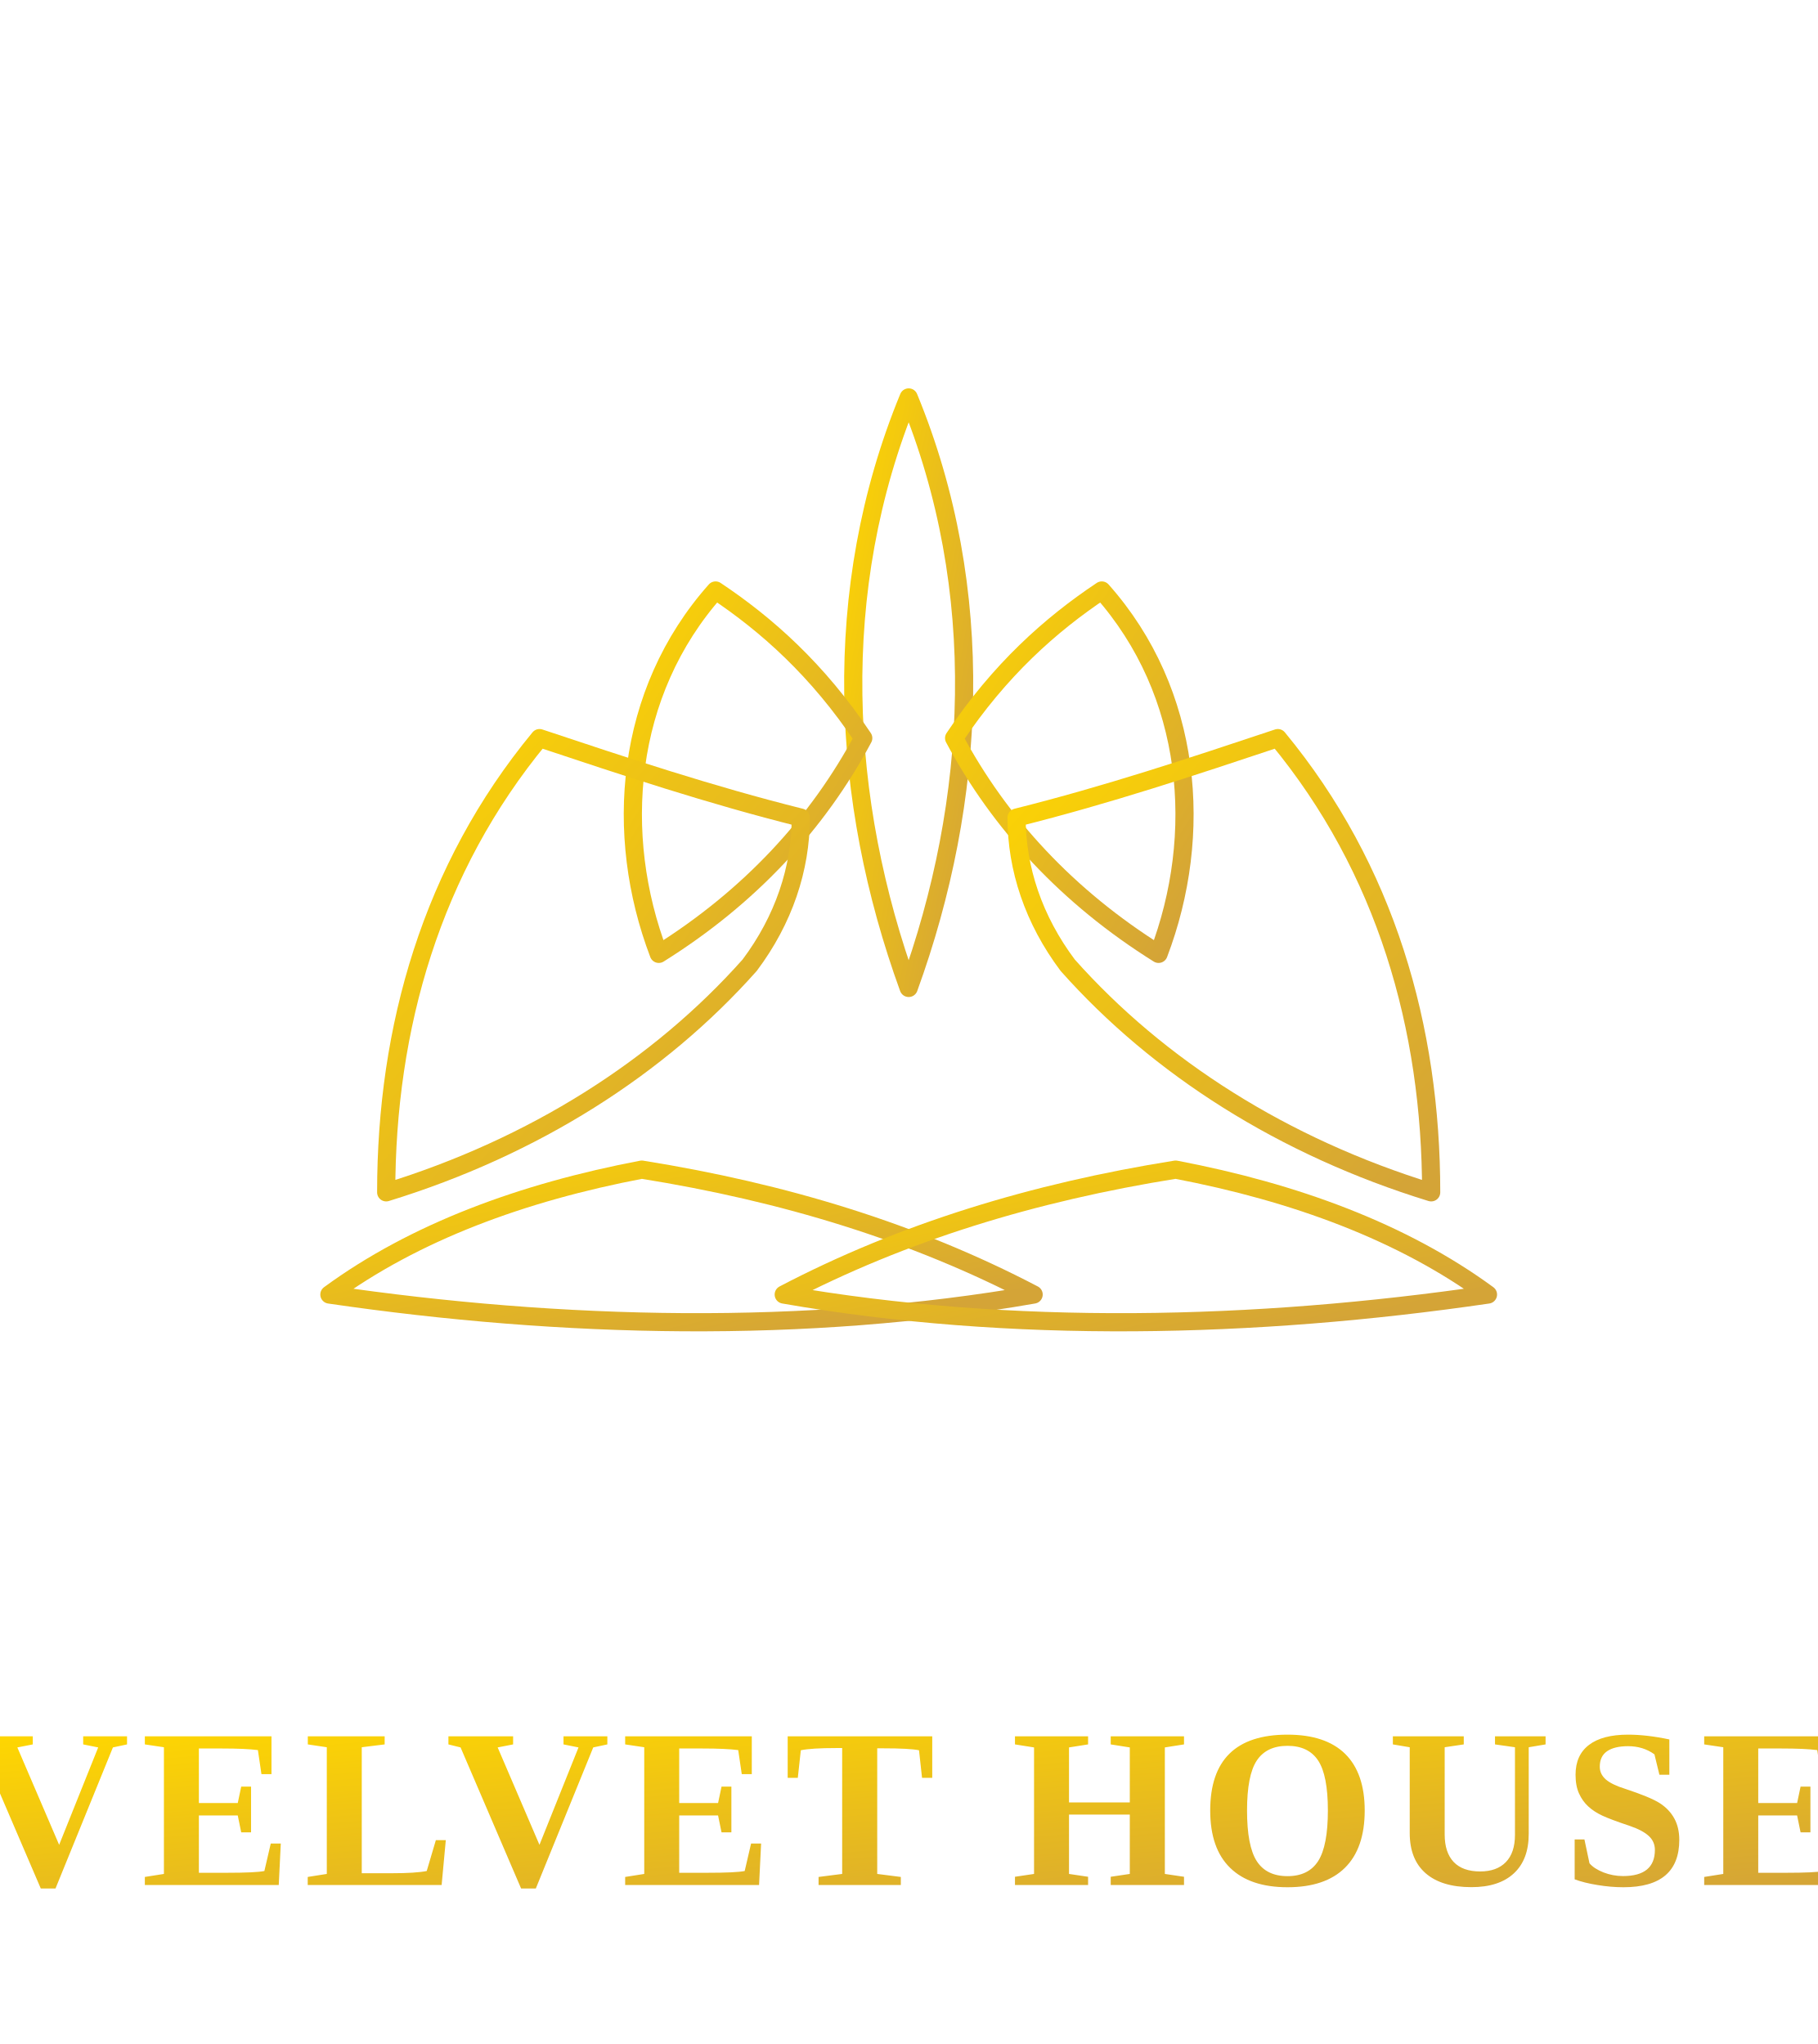
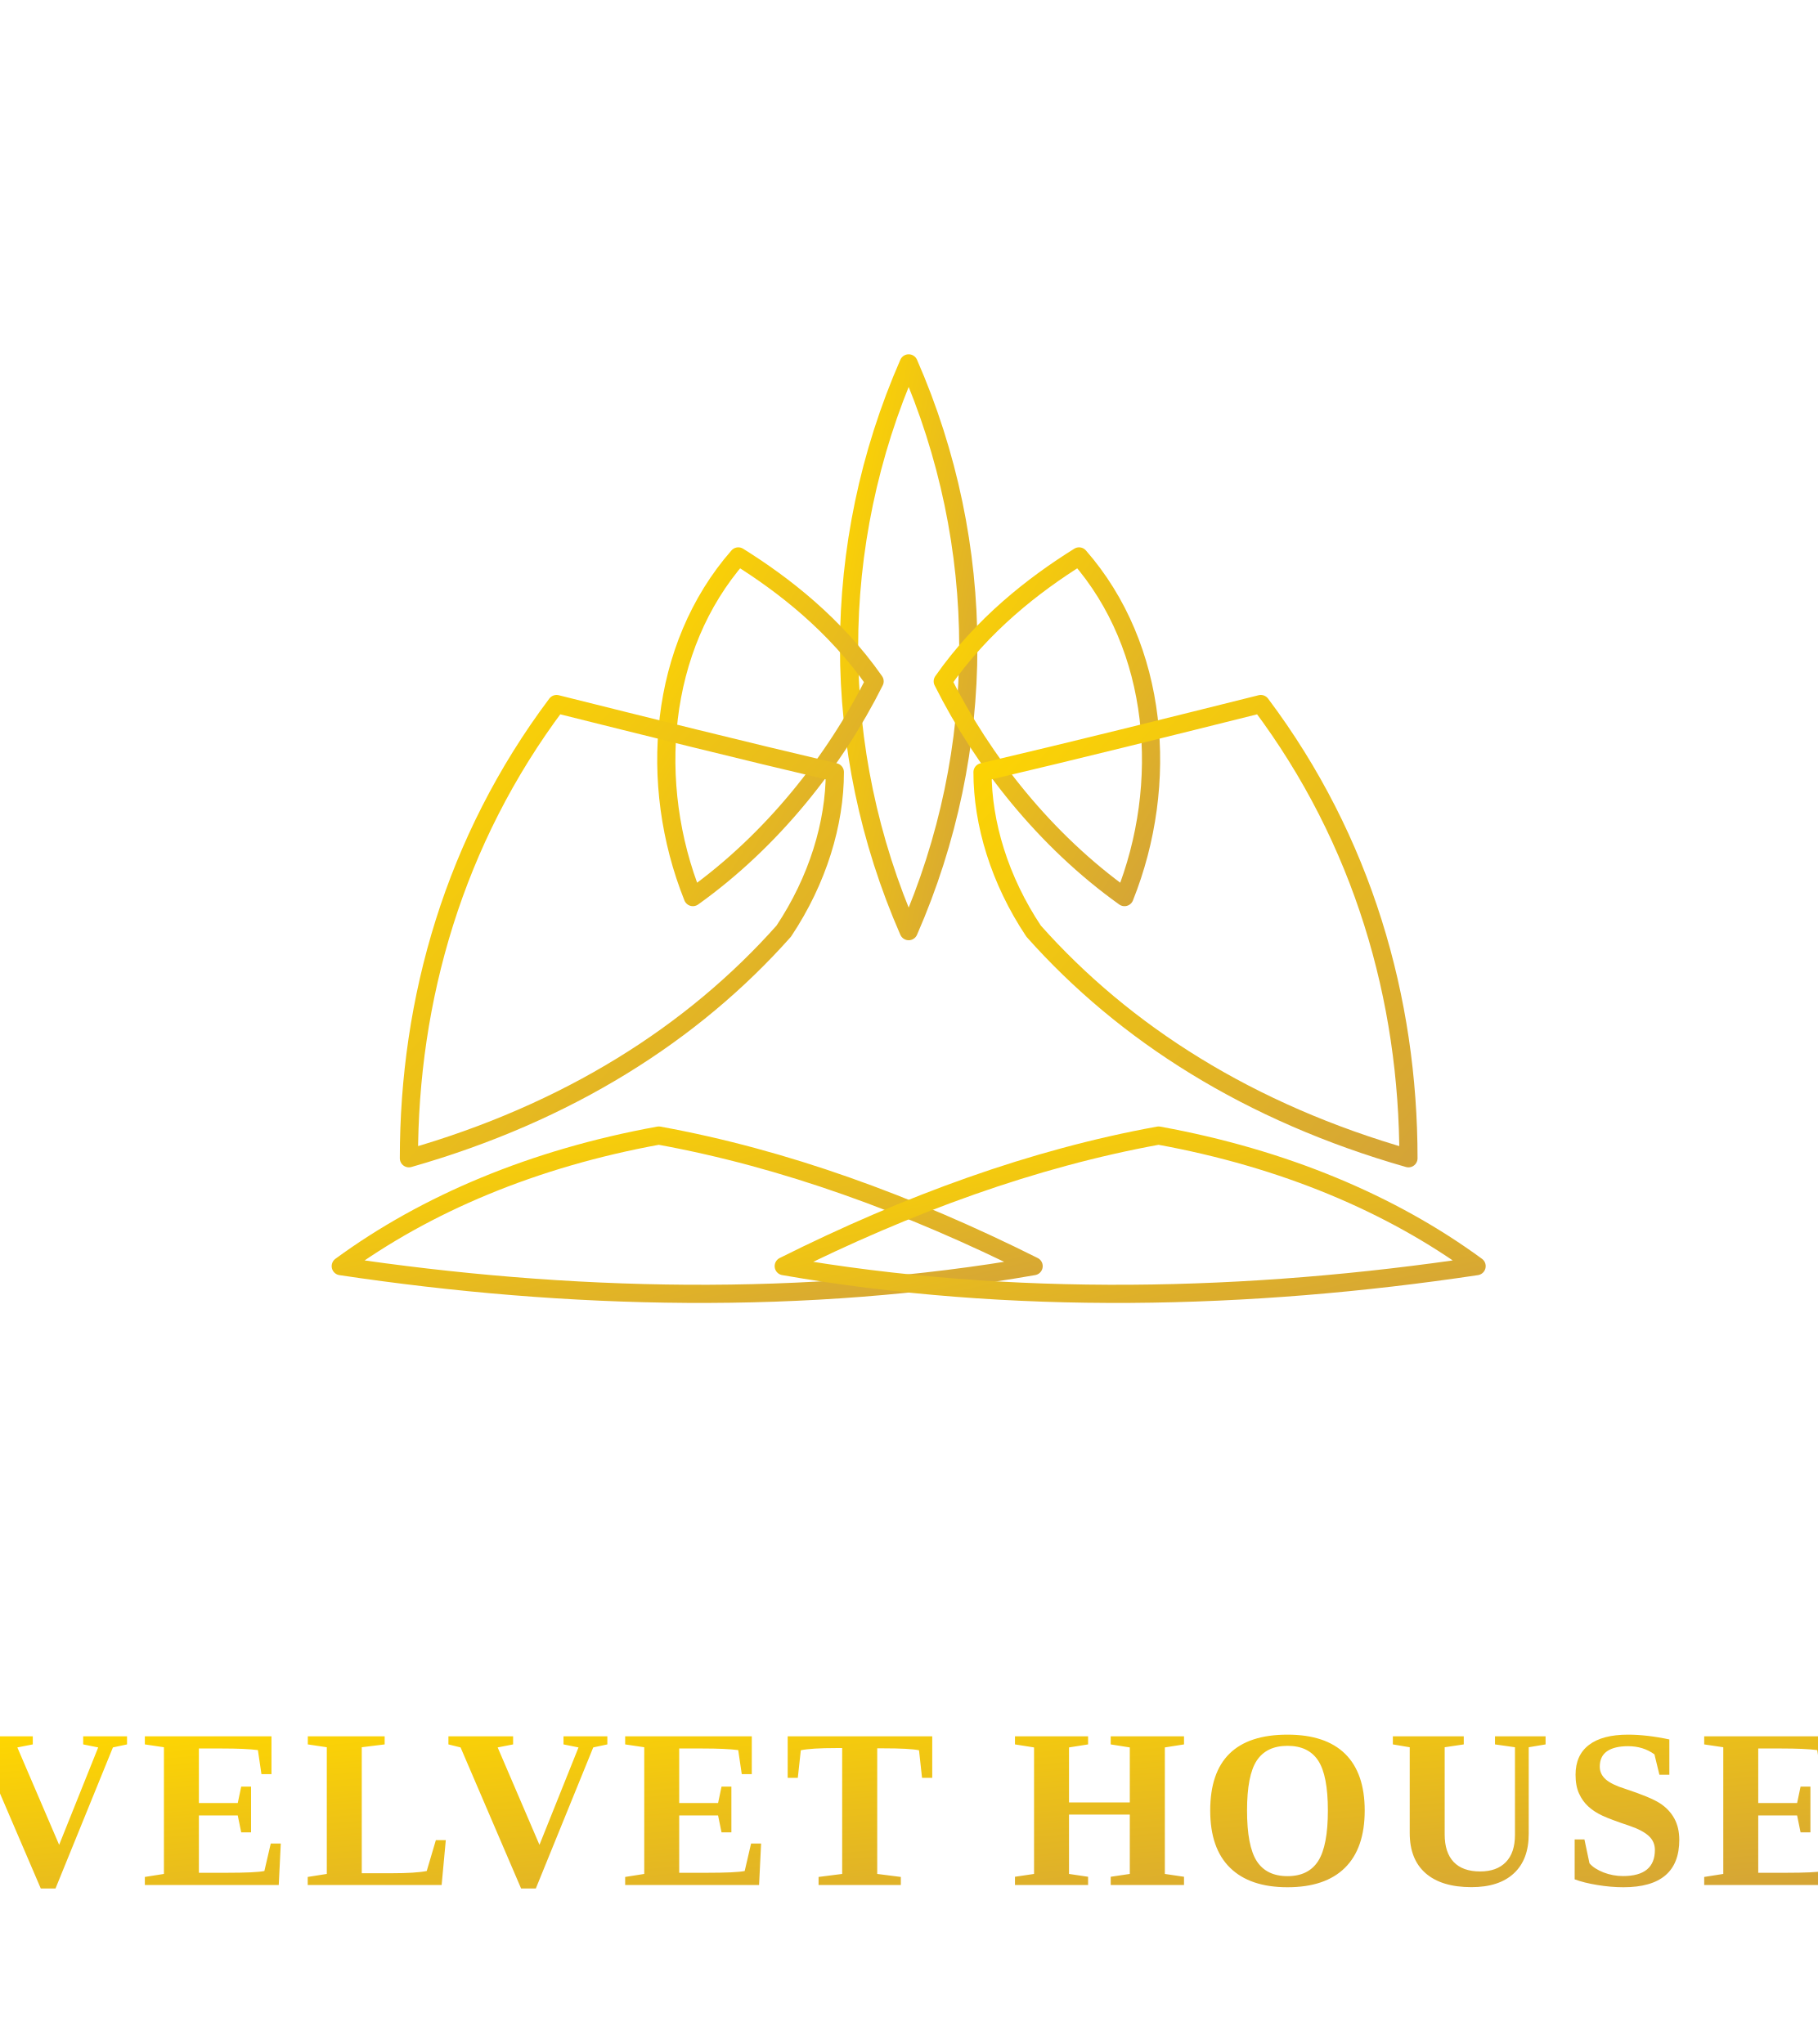
<svg xmlns="http://www.w3.org/2000/svg" viewBox="0 0 320 360">
  <defs>
    <linearGradient id="gold" x1="0" y1="0" x2="1" y2="1">
      <stop offset="0%" stop-color="#FFD700" />
      <stop offset="100%" stop-color="#D4A437" />
    </linearGradient>
    <style>
-       .lotus * { vector-effect: non-scaling-stroke; }
+       .s { vector-effect: non-scaling-stroke; stroke-linecap:round; stroke-linejoin:round; }
    </style>
  </defs>
-   <g class="lotus" fill="none" stroke="url(#gold)" stroke-width="3.2" stroke-linecap="round" stroke-linejoin="round" transform="translate(0,6)">
-     <path d="M160 64              C146 98 148 135 160 168              C172 135 174 98 160 64 Z" />
-     <path d="M126 98              C110 116 108 141 116 162              C132 152 144 139 152 124              C144 112 135 104 126 98 Z" />
-     <path d="M194 98              C185 104 176 112 168 124              C176 139 188 152 204 162              C212 141 210 116 194 98 Z" />
-     <path d="M95 124              C76 147 68 175 68 204              C94 196 116 182 132 164              C138 156 141 147 141 138              C125 134 110 129 95 124 Z" />
-     <path d="M225 124              C210 129 195 134 179 138              C179 147 182 156 188 164              C204 182 226 196 252 204              C252 175 244 147 225 124 Z" />
-     <path d="M113 200              C92 204 73 211 58 222              C99 228 142 229 182 222              C161 211 138 204 113 200 Z" />
-     <path d="M207 200              C182 204 159 211 138 222              C178 229 221 228 262 222              C247 211 228 204 207 200 Z" />
-   </g>
+   <path class="s" fill="none" stroke="url(#gold)" stroke-width="3.2" d="M160 64            C146 96 146 132 160 164            C174 132 174 96 160 64 Z" />
+   <path class="s" fill="none" stroke="url(#gold)" stroke-width="3.2" d="M130 98            C116 114 114 138 122 158            C136 148 147 134 154 120            C147 110 138 103 130 98 Z" />
+   <path class="s" fill="none" stroke="url(#gold)" stroke-width="3.2" d="M190 98            C182 103 173 110 166 120            C173 134 184 148 198 158            C206 138 204 114 190 98 Z" />
+   <path class="s" fill="none" stroke="url(#gold)" stroke-width="3.2" d="M98 124            C80 148 72 176 72 204            C100 196 122 182 138 164            C144 155 147 145 147 136            C130 132 114 128 98 124 Z" />
+   <path class="s" fill="none" stroke="url(#gold)" stroke-width="3.2" d="M222 124            C206 128 190 132 173 136            C173 145 176 155 182 164            C198 182 220 196 248 204            C248 176 240 148 222 124 Z" />
+   <path class="s" fill="none" stroke="url(#gold)" stroke-width="3.2" d="M116 200            C94 204 75 212 60 223            C100 229 142 230 182 223            C160 212 138 204 116 200 Z" />
+   <path class="s" fill="none" stroke="url(#gold)" stroke-width="3.2" d="M204 200            C182 204 160 212 138 223            C178 230 220 229 260 223            C245 212 226 204 204 200 Z" />
  <text x="50%" y="332" text-anchor="middle" font-size="40" font-family="Georgia, 'Times New Roman', serif" fill="url(#gold)" font-weight="700" letter-spacing="2">
    VELVET HOUSE
  </text>
</svg>
